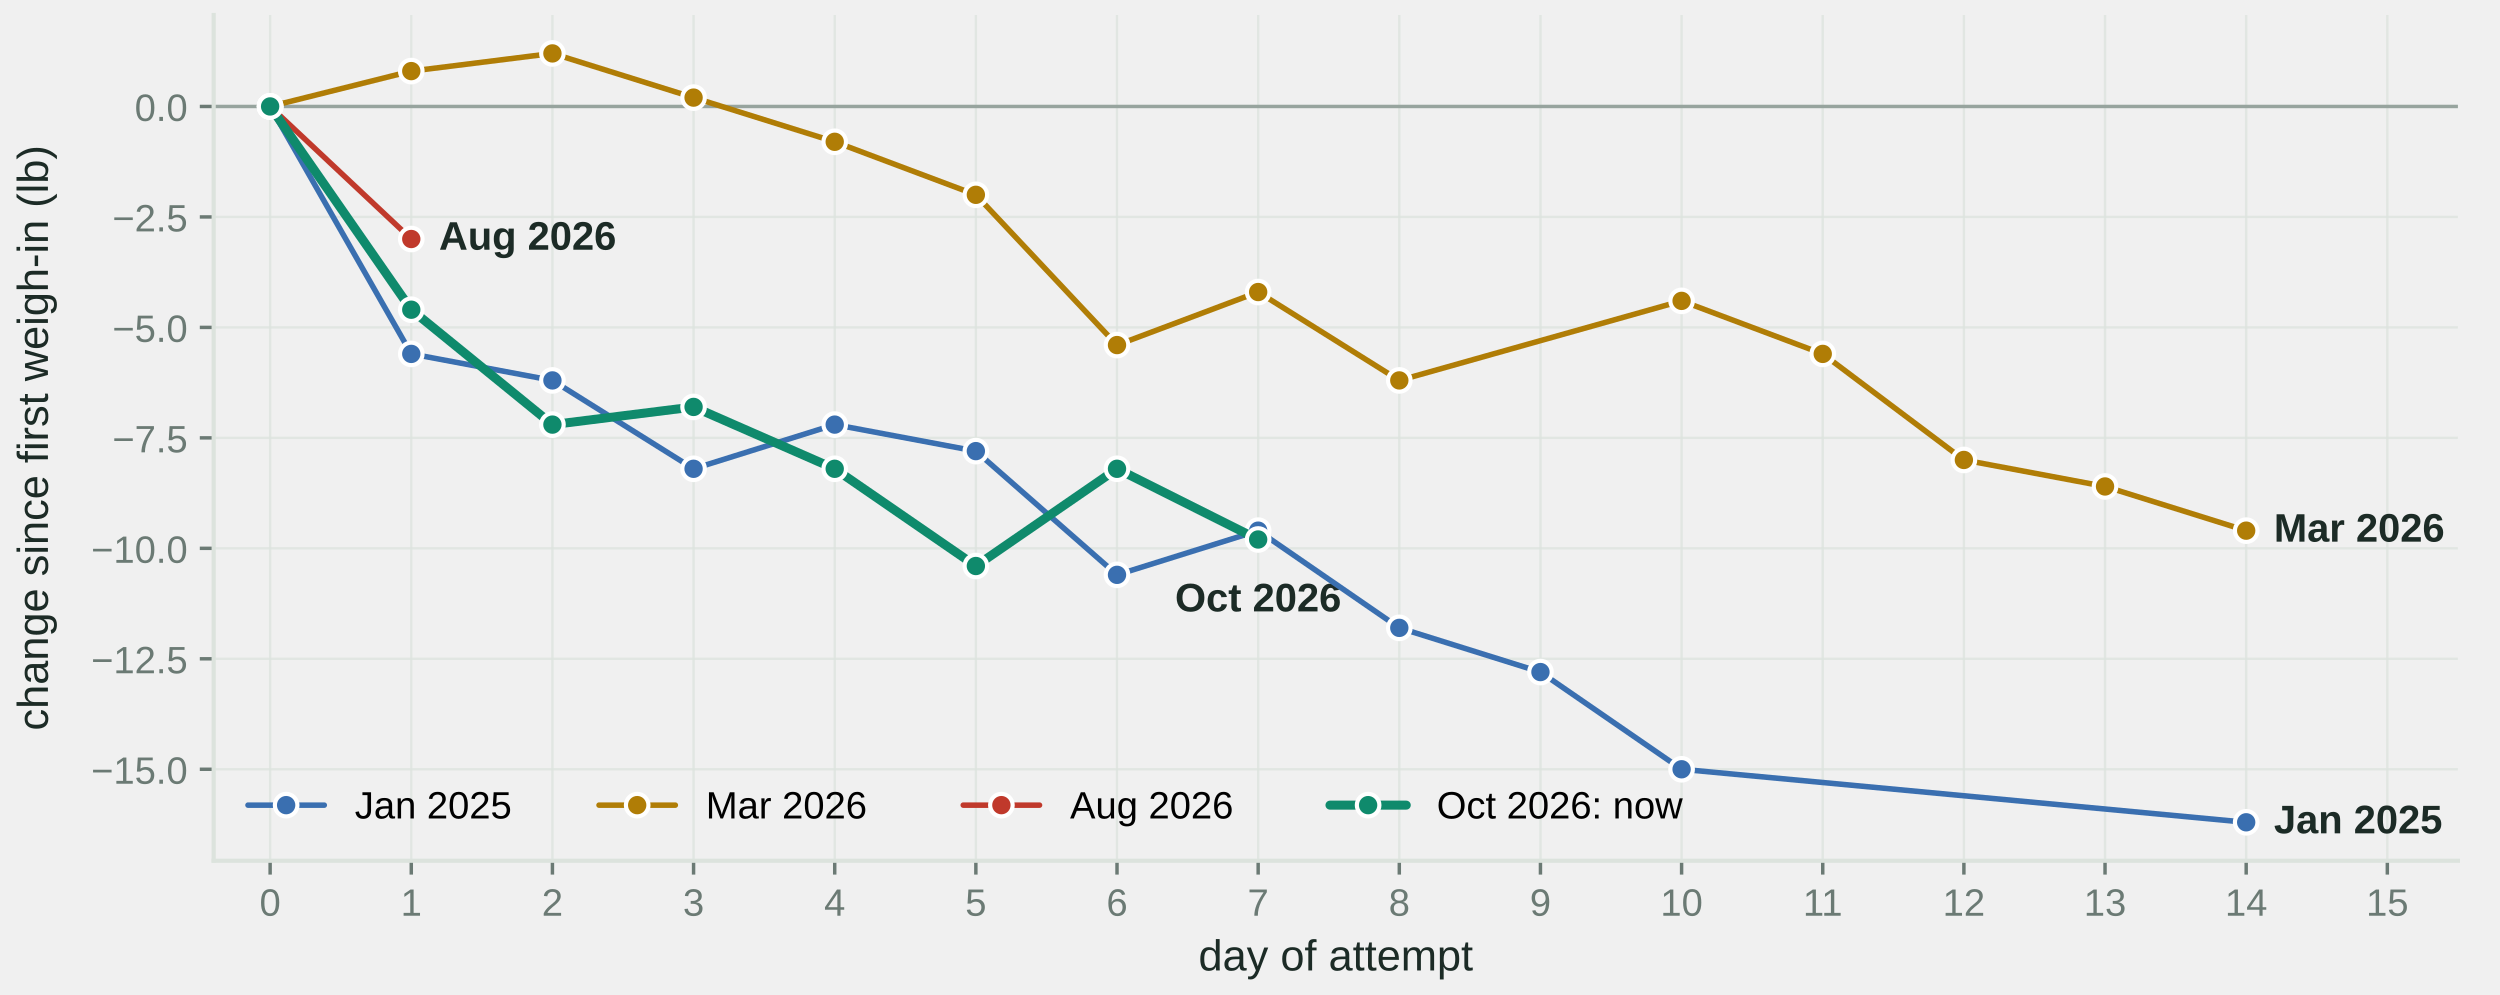
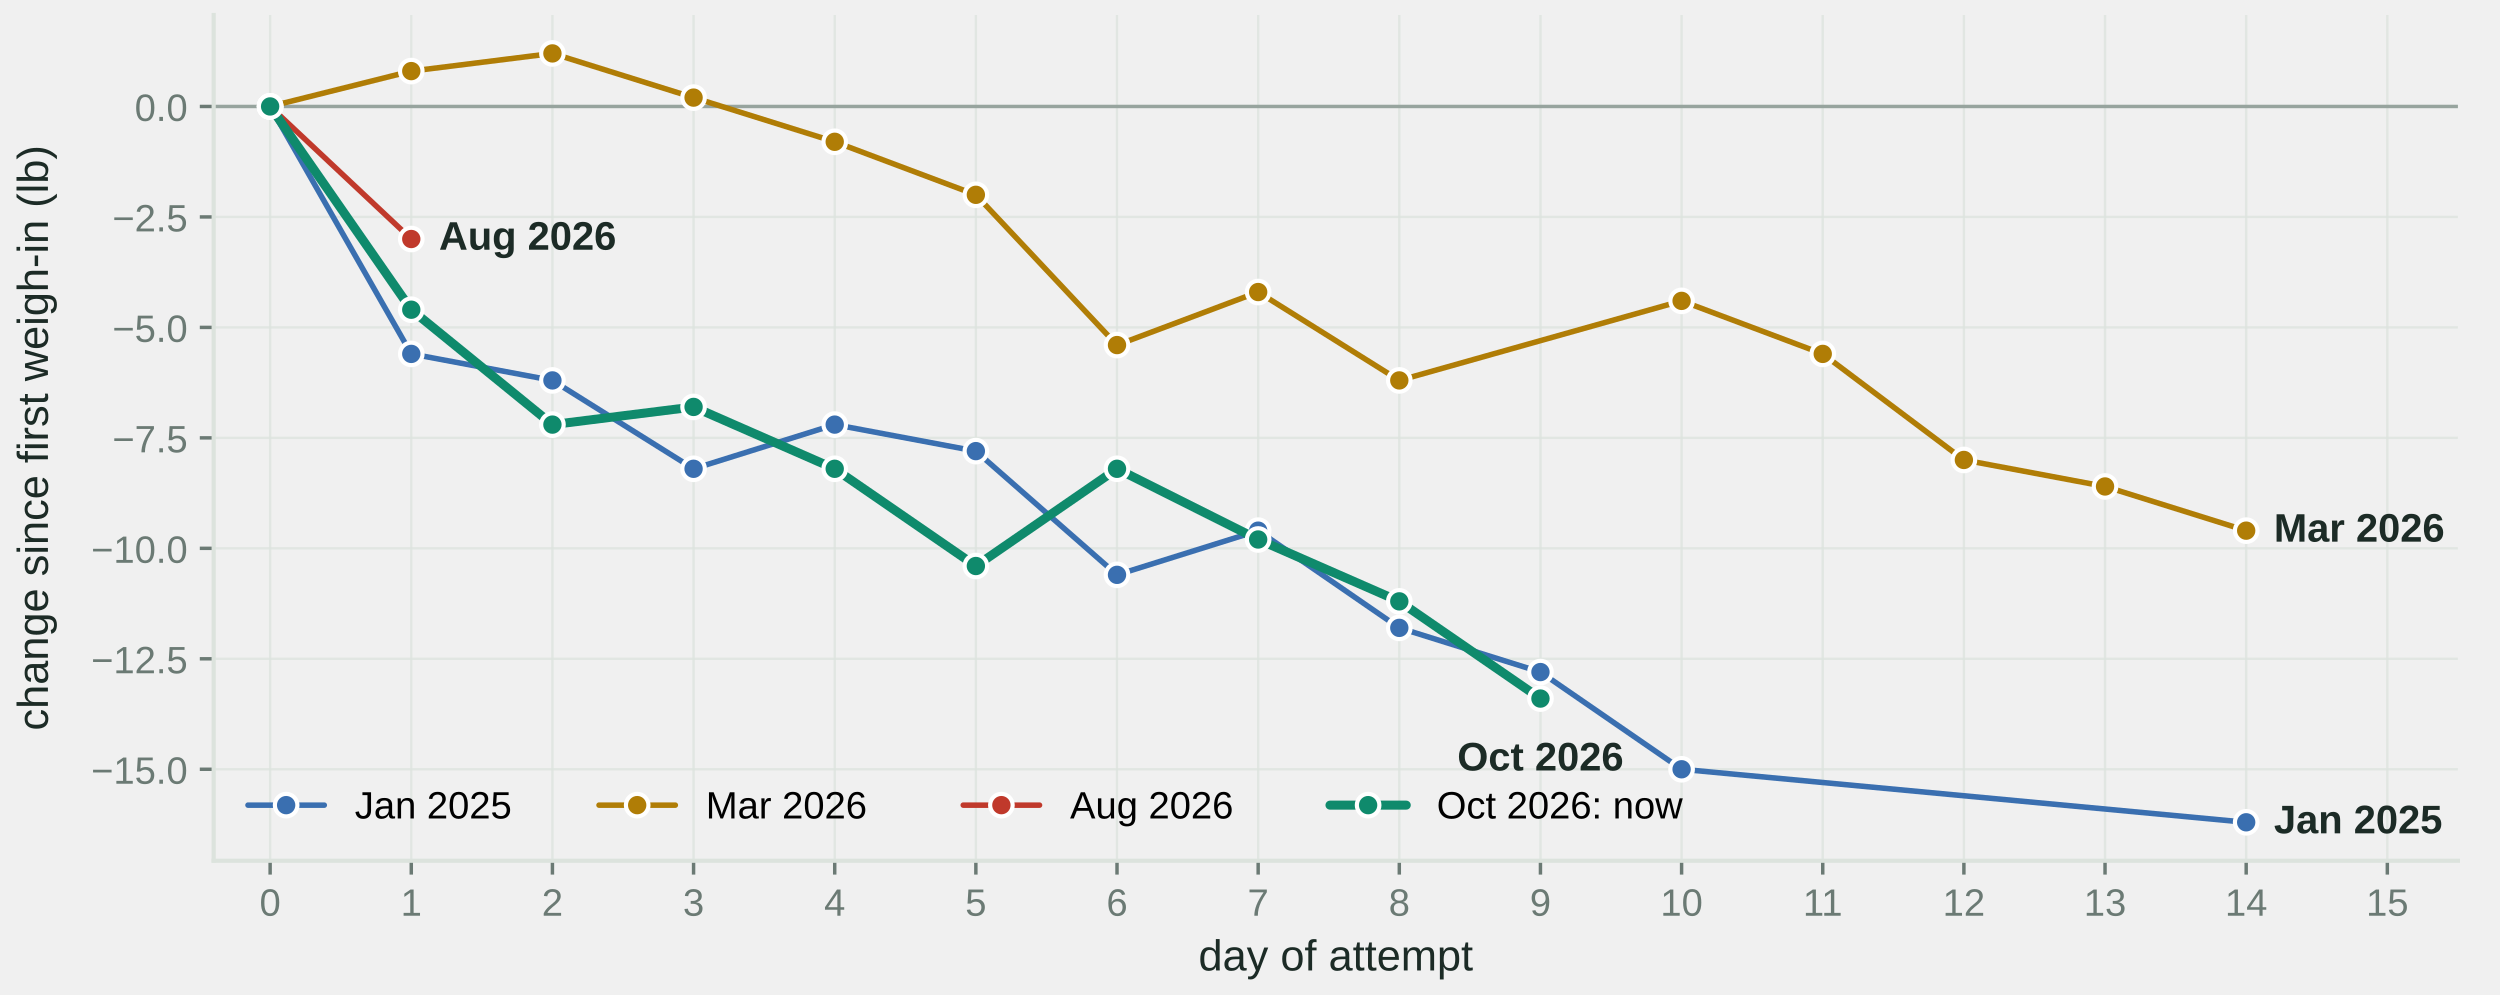
<svg xmlns="http://www.w3.org/2000/svg" xmlns:xlink="http://www.w3.org/1999/xlink" width="721.049pt" height="286.82pt" viewBox="0 0 721.049 286.82" version="1.1">
  <defs>
    <style type="text/css">*{stroke-linejoin: round; stroke-linecap: butt}</style>
  </defs>
  <g id="figure_1">
    <g id="patch_1">
      <path d="M 0 286.82  L 721.049 286.82  L 721.049 0  L 0 0  L 0 286.82  z " style="fill: none" />
    </g>
    <g id="axes_1">
      <g id="patch_2">
        <path d="M 61.627 248.256  L 708.908 248.256  L 708.908 4.32  L 61.627 4.32  L 61.627 248.256  z " style="fill: none" />
      </g>
      <g id="matplotlib.axis_1">
        <g id="xtick_1">
          <g id="line2d_1">
-             <path d="M 77.911 248.256  L 77.911 4.32  " clip-path="url(#p5ed51ed3ad)" style="fill: none; stroke: #dce3dd; stroke-opacity: 0.75; stroke-width: 0.7; stroke-linecap: round" />
+             <path d="M 77.911 248.256  L 77.911 4.32  " clip-path="url(#pe34546e828)" style="fill: none; stroke: #dce3dd; stroke-opacity: 0.75; stroke-width: 0.7; stroke-linecap: round" />
          </g>
          <g id="line2d_2">
            <defs>
-               <path id="m70a0b89e54" d="M 0 0  L 0 4  " style="stroke: #6b7a74" />
+               <path id="ma43abbd233" d="M 0 0  L 0 4  " style="stroke: #6b7a74" />
            </defs>
            <g>
-               <use xlink:href="#m70a0b89e54" x="77.911" y="248.256" style="fill: #6b7a74; stroke: #6b7a74" />
+               <use xlink:href="#ma43abbd233" x="77.911" y="248.256" style="fill: #6b7a74; stroke: #6b7a74" />
            </g>
          </g>
          <g id="text_1">
            <text style="font-size: 11px; font-family: 'Source Sans Pro', 'Source Sans 3', 'Helvetica Neue', 'Arial', 'DejaVu Sans', sans-serif; text-anchor: middle; fill: #6b7a74" x="77.911" y="264.114" transform="rotate(-0 77.91127 264.1143)">0</text>
          </g>
        </g>
        <g id="xtick_2">
          <g id="line2d_3">
-             <path d="M 118.621 248.256  L 118.621 4.32  " clip-path="url(#p5ed51ed3ad)" style="fill: none; stroke: #dce3dd; stroke-opacity: 0.75; stroke-width: 0.7; stroke-linecap: round" />
+             <path d="M 118.621 248.256  L 118.621 4.32  " clip-path="url(#pe34546e828)" style="fill: none; stroke: #dce3dd; stroke-opacity: 0.75; stroke-width: 0.7; stroke-linecap: round" />
          </g>
          <g id="line2d_4">
            <g>
-               <use xlink:href="#m70a0b89e54" x="118.621" y="248.256" style="fill: #6b7a74; stroke: #6b7a74" />
+               <use xlink:href="#ma43abbd233" x="118.621" y="248.256" style="fill: #6b7a74; stroke: #6b7a74" />
            </g>
          </g>
          <g id="text_2">
            <text style="font-size: 11px; font-family: 'Source Sans Pro', 'Source Sans 3', 'Helvetica Neue', 'Arial', 'DejaVu Sans', sans-serif; text-anchor: middle; fill: #6b7a74" x="118.621" y="264.114" transform="rotate(-0 118.6207 264.1143)">1</text>
          </g>
        </g>
        <g id="xtick_3">
          <g id="line2d_5">
-             <path d="M 159.33 248.256  L 159.33 4.32  " clip-path="url(#p5ed51ed3ad)" style="fill: none; stroke: #dce3dd; stroke-opacity: 0.75; stroke-width: 0.7; stroke-linecap: round" />
+             <path d="M 159.33 248.256  L 159.33 4.32  " clip-path="url(#pe34546e828)" style="fill: none; stroke: #dce3dd; stroke-opacity: 0.75; stroke-width: 0.7; stroke-linecap: round" />
          </g>
          <g id="line2d_6">
            <g>
-               <use xlink:href="#m70a0b89e54" x="159.33" y="248.256" style="fill: #6b7a74; stroke: #6b7a74" />
+               <use xlink:href="#ma43abbd233" x="159.33" y="248.256" style="fill: #6b7a74; stroke: #6b7a74" />
            </g>
          </g>
          <g id="text_3">
            <text style="font-size: 11px; font-family: 'Source Sans Pro', 'Source Sans 3', 'Helvetica Neue', 'Arial', 'DejaVu Sans', sans-serif; text-anchor: middle; fill: #6b7a74" x="159.33" y="264.114" transform="rotate(-0 159.3301 264.1143)">2</text>
          </g>
        </g>
        <g id="xtick_4">
          <g id="line2d_7">
-             <path d="M 200.04 248.256  L 200.04 4.32  " clip-path="url(#p5ed51ed3ad)" style="fill: none; stroke: #dce3dd; stroke-opacity: 0.75; stroke-width: 0.7; stroke-linecap: round" />
+             <path d="M 200.04 248.256  L 200.04 4.32  " clip-path="url(#pe34546e828)" style="fill: none; stroke: #dce3dd; stroke-opacity: 0.75; stroke-width: 0.7; stroke-linecap: round" />
          </g>
          <g id="line2d_8">
            <g>
-               <use xlink:href="#m70a0b89e54" x="200.04" y="248.256" style="fill: #6b7a74; stroke: #6b7a74" />
+               <use xlink:href="#ma43abbd233" x="200.04" y="248.256" style="fill: #6b7a74; stroke: #6b7a74" />
            </g>
          </g>
          <g id="text_4">
            <text style="font-size: 11px; font-family: 'Source Sans Pro', 'Source Sans 3', 'Helvetica Neue', 'Arial', 'DejaVu Sans', sans-serif; text-anchor: middle; fill: #6b7a74" x="200.04" y="264.114" transform="rotate(-0 200.0396 264.1143)">3</text>
          </g>
        </g>
        <g id="xtick_5">
          <g id="line2d_9">
-             <path d="M 240.749 248.256  L 240.749 4.32  " clip-path="url(#p5ed51ed3ad)" style="fill: none; stroke: #dce3dd; stroke-opacity: 0.75; stroke-width: 0.7; stroke-linecap: round" />
+             <path d="M 240.749 248.256  L 240.749 4.32  " clip-path="url(#pe34546e828)" style="fill: none; stroke: #dce3dd; stroke-opacity: 0.75; stroke-width: 0.7; stroke-linecap: round" />
          </g>
          <g id="line2d_10">
            <g>
-               <use xlink:href="#m70a0b89e54" x="240.749" y="248.256" style="fill: #6b7a74; stroke: #6b7a74" />
+               <use xlink:href="#ma43abbd233" x="240.749" y="248.256" style="fill: #6b7a74; stroke: #6b7a74" />
            </g>
          </g>
          <g id="text_5">
            <text style="font-size: 11px; font-family: 'Source Sans Pro', 'Source Sans 3', 'Helvetica Neue', 'Arial', 'DejaVu Sans', sans-serif; text-anchor: middle; fill: #6b7a74" x="240.749" y="264.114" transform="rotate(-0 240.749 264.1143)">4</text>
          </g>
        </g>
        <g id="xtick_6">
          <g id="line2d_11">
-             <path d="M 281.458 248.256  L 281.458 4.32  " clip-path="url(#p5ed51ed3ad)" style="fill: none; stroke: #dce3dd; stroke-opacity: 0.75; stroke-width: 0.7; stroke-linecap: round" />
+             <path d="M 281.458 248.256  L 281.458 4.32  " clip-path="url(#pe34546e828)" style="fill: none; stroke: #dce3dd; stroke-opacity: 0.75; stroke-width: 0.7; stroke-linecap: round" />
          </g>
          <g id="line2d_12">
            <g>
-               <use xlink:href="#m70a0b89e54" x="281.458" y="248.256" style="fill: #6b7a74; stroke: #6b7a74" />
+               <use xlink:href="#ma43abbd233" x="281.458" y="248.256" style="fill: #6b7a74; stroke: #6b7a74" />
            </g>
          </g>
          <g id="text_6">
            <text style="font-size: 11px; font-family: 'Source Sans Pro', 'Source Sans 3', 'Helvetica Neue', 'Arial', 'DejaVu Sans', sans-serif; text-anchor: middle; fill: #6b7a74" x="281.458" y="264.114" transform="rotate(-0 281.4584 264.1143)">5</text>
          </g>
        </g>
        <g id="xtick_7">
          <g id="line2d_13">
-             <path d="M 322.168 248.256  L 322.168 4.32  " clip-path="url(#p5ed51ed3ad)" style="fill: none; stroke: #dce3dd; stroke-opacity: 0.75; stroke-width: 0.7; stroke-linecap: round" />
+             <path d="M 322.168 248.256  L 322.168 4.32  " clip-path="url(#pe34546e828)" style="fill: none; stroke: #dce3dd; stroke-opacity: 0.75; stroke-width: 0.7; stroke-linecap: round" />
          </g>
          <g id="line2d_14">
            <g>
-               <use xlink:href="#m70a0b89e54" x="322.168" y="248.256" style="fill: #6b7a74; stroke: #6b7a74" />
+               <use xlink:href="#ma43abbd233" x="322.168" y="248.256" style="fill: #6b7a74; stroke: #6b7a74" />
            </g>
          </g>
          <g id="text_7">
            <text style="font-size: 11px; font-family: 'Source Sans Pro', 'Source Sans 3', 'Helvetica Neue', 'Arial', 'DejaVu Sans', sans-serif; text-anchor: middle; fill: #6b7a74" x="322.168" y="264.114" transform="rotate(-0 322.1679 264.1143)">6</text>
          </g>
        </g>
        <g id="xtick_8">
          <g id="line2d_15">
-             <path d="M 362.877 248.256  L 362.877 4.32  " clip-path="url(#p5ed51ed3ad)" style="fill: none; stroke: #dce3dd; stroke-opacity: 0.75; stroke-width: 0.7; stroke-linecap: round" />
+             <path d="M 362.877 248.256  L 362.877 4.32  " clip-path="url(#pe34546e828)" style="fill: none; stroke: #dce3dd; stroke-opacity: 0.75; stroke-width: 0.7; stroke-linecap: round" />
          </g>
          <g id="line2d_16">
            <g>
-               <use xlink:href="#m70a0b89e54" x="362.877" y="248.256" style="fill: #6b7a74; stroke: #6b7a74" />
+               <use xlink:href="#ma43abbd233" x="362.877" y="248.256" style="fill: #6b7a74; stroke: #6b7a74" />
            </g>
          </g>
          <g id="text_8">
            <text style="font-size: 11px; font-family: 'Source Sans Pro', 'Source Sans 3', 'Helvetica Neue', 'Arial', 'DejaVu Sans', sans-serif; text-anchor: middle; fill: #6b7a74" x="362.877" y="264.114" transform="rotate(-0 362.8773 264.1143)">7</text>
          </g>
        </g>
        <g id="xtick_9">
          <g id="line2d_17">
-             <path d="M 403.587 248.256  L 403.587 4.32  " clip-path="url(#p5ed51ed3ad)" style="fill: none; stroke: #dce3dd; stroke-opacity: 0.75; stroke-width: 0.7; stroke-linecap: round" />
+             <path d="M 403.587 248.256  L 403.587 4.32  " clip-path="url(#pe34546e828)" style="fill: none; stroke: #dce3dd; stroke-opacity: 0.75; stroke-width: 0.7; stroke-linecap: round" />
          </g>
          <g id="line2d_18">
            <g>
-               <use xlink:href="#m70a0b89e54" x="403.587" y="248.256" style="fill: #6b7a74; stroke: #6b7a74" />
+               <use xlink:href="#ma43abbd233" x="403.587" y="248.256" style="fill: #6b7a74; stroke: #6b7a74" />
            </g>
          </g>
          <g id="text_9">
            <text style="font-size: 11px; font-family: 'Source Sans Pro', 'Source Sans 3', 'Helvetica Neue', 'Arial', 'DejaVu Sans', sans-serif; text-anchor: middle; fill: #6b7a74" x="403.587" y="264.114" transform="rotate(-0 403.5867 264.1143)">8</text>
          </g>
        </g>
        <g id="xtick_10">
          <g id="line2d_19">
-             <path d="M 444.296 248.256  L 444.296 4.32  " clip-path="url(#p5ed51ed3ad)" style="fill: none; stroke: #dce3dd; stroke-opacity: 0.75; stroke-width: 0.7; stroke-linecap: round" />
+             <path d="M 444.296 248.256  L 444.296 4.32  " clip-path="url(#pe34546e828)" style="fill: none; stroke: #dce3dd; stroke-opacity: 0.75; stroke-width: 0.7; stroke-linecap: round" />
          </g>
          <g id="line2d_20">
            <g>
-               <use xlink:href="#m70a0b89e54" x="444.296" y="248.256" style="fill: #6b7a74; stroke: #6b7a74" />
+               <use xlink:href="#ma43abbd233" x="444.296" y="248.256" style="fill: #6b7a74; stroke: #6b7a74" />
            </g>
          </g>
          <g id="text_10">
            <text style="font-size: 11px; font-family: 'Source Sans Pro', 'Source Sans 3', 'Helvetica Neue', 'Arial', 'DejaVu Sans', sans-serif; text-anchor: middle; fill: #6b7a74" x="444.296" y="264.114" transform="rotate(-0 444.2962 264.1143)">9</text>
          </g>
        </g>
        <g id="xtick_11">
          <g id="line2d_21">
-             <path d="M 485.006 248.256  L 485.006 4.32  " clip-path="url(#p5ed51ed3ad)" style="fill: none; stroke: #dce3dd; stroke-opacity: 0.75; stroke-width: 0.7; stroke-linecap: round" />
+             <path d="M 485.006 248.256  L 485.006 4.32  " clip-path="url(#pe34546e828)" style="fill: none; stroke: #dce3dd; stroke-opacity: 0.75; stroke-width: 0.7; stroke-linecap: round" />
          </g>
          <g id="line2d_22">
            <g>
-               <use xlink:href="#m70a0b89e54" x="485.006" y="248.256" style="fill: #6b7a74; stroke: #6b7a74" />
+               <use xlink:href="#ma43abbd233" x="485.006" y="248.256" style="fill: #6b7a74; stroke: #6b7a74" />
            </g>
          </g>
          <g id="text_11">
            <text style="font-size: 11px; font-family: 'Source Sans Pro', 'Source Sans 3', 'Helvetica Neue', 'Arial', 'DejaVu Sans', sans-serif; text-anchor: middle; fill: #6b7a74" x="485.006" y="264.114" transform="rotate(-0 485.0056 264.1143)">10</text>
          </g>
        </g>
        <g id="xtick_12">
          <g id="line2d_23">
-             <path d="M 525.715 248.256  L 525.715 4.32  " clip-path="url(#p5ed51ed3ad)" style="fill: none; stroke: #dce3dd; stroke-opacity: 0.75; stroke-width: 0.7; stroke-linecap: round" />
+             <path d="M 525.715 248.256  L 525.715 4.32  " clip-path="url(#pe34546e828)" style="fill: none; stroke: #dce3dd; stroke-opacity: 0.75; stroke-width: 0.7; stroke-linecap: round" />
          </g>
          <g id="line2d_24">
            <g>
-               <use xlink:href="#m70a0b89e54" x="525.715" y="248.256" style="fill: #6b7a74; stroke: #6b7a74" />
+               <use xlink:href="#ma43abbd233" x="525.715" y="248.256" style="fill: #6b7a74; stroke: #6b7a74" />
            </g>
          </g>
          <g id="text_12">
            <text style="font-size: 11px; font-family: 'Source Sans Pro', 'Source Sans 3', 'Helvetica Neue', 'Arial', 'DejaVu Sans', sans-serif; text-anchor: middle; fill: #6b7a74" x="525.715" y="264.114" transform="rotate(-0 525.715 264.1143)">11</text>
          </g>
        </g>
        <g id="xtick_13">
          <g id="line2d_25">
-             <path d="M 566.424 248.256  L 566.424 4.32  " clip-path="url(#p5ed51ed3ad)" style="fill: none; stroke: #dce3dd; stroke-opacity: 0.75; stroke-width: 0.7; stroke-linecap: round" />
+             <path d="M 566.424 248.256  L 566.424 4.32  " clip-path="url(#pe34546e828)" style="fill: none; stroke: #dce3dd; stroke-opacity: 0.75; stroke-width: 0.7; stroke-linecap: round" />
          </g>
          <g id="line2d_26">
            <g>
-               <use xlink:href="#m70a0b89e54" x="566.424" y="248.256" style="fill: #6b7a74; stroke: #6b7a74" />
+               <use xlink:href="#ma43abbd233" x="566.424" y="248.256" style="fill: #6b7a74; stroke: #6b7a74" />
            </g>
          </g>
          <g id="text_13">
            <text style="font-size: 11px; font-family: 'Source Sans Pro', 'Source Sans 3', 'Helvetica Neue', 'Arial', 'DejaVu Sans', sans-serif; text-anchor: middle; fill: #6b7a74" x="566.424" y="264.114" transform="rotate(-0 566.4245 264.1143)">12</text>
          </g>
        </g>
        <g id="xtick_14">
          <g id="line2d_27">
-             <path d="M 607.134 248.256  L 607.134 4.32  " clip-path="url(#p5ed51ed3ad)" style="fill: none; stroke: #dce3dd; stroke-opacity: 0.75; stroke-width: 0.7; stroke-linecap: round" />
+             <path d="M 607.134 248.256  L 607.134 4.32  " clip-path="url(#pe34546e828)" style="fill: none; stroke: #dce3dd; stroke-opacity: 0.75; stroke-width: 0.7; stroke-linecap: round" />
          </g>
          <g id="line2d_28">
            <g>
-               <use xlink:href="#m70a0b89e54" x="607.134" y="248.256" style="fill: #6b7a74; stroke: #6b7a74" />
+               <use xlink:href="#ma43abbd233" x="607.134" y="248.256" style="fill: #6b7a74; stroke: #6b7a74" />
            </g>
          </g>
          <g id="text_14">
            <text style="font-size: 11px; font-family: 'Source Sans Pro', 'Source Sans 3', 'Helvetica Neue', 'Arial', 'DejaVu Sans', sans-serif; text-anchor: middle; fill: #6b7a74" x="607.134" y="264.114" transform="rotate(-0 607.1339 264.1143)">13</text>
          </g>
        </g>
        <g id="xtick_15">
          <g id="line2d_29">
-             <path d="M 647.843 248.256  L 647.843 4.32  " clip-path="url(#p5ed51ed3ad)" style="fill: none; stroke: #dce3dd; stroke-opacity: 0.75; stroke-width: 0.7; stroke-linecap: round" />
+             <path d="M 647.843 248.256  L 647.843 4.32  " clip-path="url(#pe34546e828)" style="fill: none; stroke: #dce3dd; stroke-opacity: 0.75; stroke-width: 0.7; stroke-linecap: round" />
          </g>
          <g id="line2d_30">
            <g>
-               <use xlink:href="#m70a0b89e54" x="647.843" y="248.256" style="fill: #6b7a74; stroke: #6b7a74" />
+               <use xlink:href="#ma43abbd233" x="647.843" y="248.256" style="fill: #6b7a74; stroke: #6b7a74" />
            </g>
          </g>
          <g id="text_15">
            <text style="font-size: 11px; font-family: 'Source Sans Pro', 'Source Sans 3', 'Helvetica Neue', 'Arial', 'DejaVu Sans', sans-serif; text-anchor: middle; fill: #6b7a74" x="647.843" y="264.114" transform="rotate(-0 647.8433 264.1143)">14</text>
          </g>
        </g>
        <g id="xtick_16">
          <g id="line2d_31">
-             <path d="M 688.553 248.256  L 688.553 4.32  " clip-path="url(#p5ed51ed3ad)" style="fill: none; stroke: #dce3dd; stroke-opacity: 0.75; stroke-width: 0.7; stroke-linecap: round" />
+             <path d="M 688.553 248.256  L 688.553 4.32  " clip-path="url(#pe34546e828)" style="fill: none; stroke: #dce3dd; stroke-opacity: 0.75; stroke-width: 0.7; stroke-linecap: round" />
          </g>
          <g id="line2d_32">
            <g>
-               <use xlink:href="#m70a0b89e54" x="688.553" y="248.256" style="fill: #6b7a74; stroke: #6b7a74" />
+               <use xlink:href="#ma43abbd233" x="688.553" y="248.256" style="fill: #6b7a74; stroke: #6b7a74" />
            </g>
          </g>
          <g id="text_16">
            <text style="font-size: 11px; font-family: 'Source Sans Pro', 'Source Sans 3', 'Helvetica Neue', 'Arial', 'DejaVu Sans', sans-serif; text-anchor: middle; fill: #6b7a74" x="688.553" y="264.114" transform="rotate(-0 688.5528 264.1143)">15</text>
          </g>
        </g>
        <g id="text_17">
          <text style="font-size: 12.5px; font-family: 'Source Sans Pro', 'Source Sans 3', 'Helvetica Neue', 'Arial', 'DejaVu Sans', sans-serif; text-anchor: middle; fill: #1c2b26" x="385.267" y="279.9" transform="rotate(-0 385.2675 279.9)">day of attempt</text>
        </g>
      </g>
      <g id="matplotlib.axis_2">
        <g id="ytick_1">
          <g id="line2d_33">
-             <path d="M 61.627 221.874  L 708.908 221.874  " clip-path="url(#p5ed51ed3ad)" style="fill: none; stroke: #dce3dd; stroke-opacity: 0.75; stroke-width: 0.7; stroke-linecap: round" />
+             <path d="M 61.627 221.874  L 708.908 221.874  " clip-path="url(#pe34546e828)" style="fill: none; stroke: #dce3dd; stroke-opacity: 0.75; stroke-width: 0.7; stroke-linecap: round" />
          </g>
          <g id="line2d_34">
            <defs>
-               <path id="md0438efdf2" d="M 0 0  L -4 0  " style="stroke: #6b7a74" />
+               <path id="m969784e3e2" d="M 0 0  L -4 0  " style="stroke: #6b7a74" />
            </defs>
            <g>
-               <use xlink:href="#md0438efdf2" x="61.627" y="221.874" style="fill: #6b7a74; stroke: #6b7a74" />
+               <use xlink:href="#m969784e3e2" x="61.627" y="221.874" style="fill: #6b7a74; stroke: #6b7a74" />
            </g>
          </g>
          <g id="text_18">
            <text style="font-size: 11px; font-family: 'Source Sans Pro', 'Source Sans 3', 'Helvetica Neue', 'Arial', 'DejaVu Sans', sans-serif; text-anchor: end; fill: #6b7a74" x="54.127" y="226.053" transform="rotate(-0 54.1275 226.0533)">−15.0</text>
          </g>
        </g>
        <g id="ytick_2">
          <g id="line2d_35">
-             <path d="M 61.627 190.012  L 708.908 190.012  " clip-path="url(#p5ed51ed3ad)" style="fill: none; stroke: #dce3dd; stroke-opacity: 0.75; stroke-width: 0.7; stroke-linecap: round" />
+             <path d="M 61.627 190.012  L 708.908 190.012  " clip-path="url(#pe34546e828)" style="fill: none; stroke: #dce3dd; stroke-opacity: 0.75; stroke-width: 0.7; stroke-linecap: round" />
          </g>
          <g id="line2d_36">
            <g>
-               <use xlink:href="#md0438efdf2" x="61.627" y="190.012" style="fill: #6b7a74; stroke: #6b7a74" />
+               <use xlink:href="#m969784e3e2" x="61.627" y="190.012" style="fill: #6b7a74; stroke: #6b7a74" />
            </g>
          </g>
          <g id="text_19">
            <text style="font-size: 11px; font-family: 'Source Sans Pro', 'Source Sans 3', 'Helvetica Neue', 'Arial', 'DejaVu Sans', sans-serif; text-anchor: end; fill: #6b7a74" x="54.127" y="194.191" transform="rotate(-0 54.1275 194.1913)">−12.5</text>
          </g>
        </g>
        <g id="ytick_3">
          <g id="line2d_37">
-             <path d="M 61.627 158.15  L 708.908 158.15  " clip-path="url(#p5ed51ed3ad)" style="fill: none; stroke: #dce3dd; stroke-opacity: 0.75; stroke-width: 0.7; stroke-linecap: round" />
+             <path d="M 61.627 158.15  L 708.908 158.15  " clip-path="url(#pe34546e828)" style="fill: none; stroke: #dce3dd; stroke-opacity: 0.75; stroke-width: 0.7; stroke-linecap: round" />
          </g>
          <g id="line2d_38">
            <g>
-               <use xlink:href="#md0438efdf2" x="61.627" y="158.15" style="fill: #6b7a74; stroke: #6b7a74" />
+               <use xlink:href="#m969784e3e2" x="61.627" y="158.15" style="fill: #6b7a74; stroke: #6b7a74" />
            </g>
          </g>
          <g id="text_20">
            <text style="font-size: 11px; font-family: 'Source Sans Pro', 'Source Sans 3', 'Helvetica Neue', 'Arial', 'DejaVu Sans', sans-serif; text-anchor: end; fill: #6b7a74" x="54.127" y="162.329" transform="rotate(-0 54.1275 162.3292)">−10.0</text>
          </g>
        </g>
        <g id="ytick_4">
          <g id="line2d_39">
-             <path d="M 61.627 126.288  L 708.908 126.288  " clip-path="url(#p5ed51ed3ad)" style="fill: none; stroke: #dce3dd; stroke-opacity: 0.75; stroke-width: 0.7; stroke-linecap: round" />
+             <path d="M 61.627 126.288  L 708.908 126.288  " clip-path="url(#pe34546e828)" style="fill: none; stroke: #dce3dd; stroke-opacity: 0.75; stroke-width: 0.7; stroke-linecap: round" />
          </g>
          <g id="line2d_40">
            <g>
-               <use xlink:href="#md0438efdf2" x="61.627" y="126.288" style="fill: #6b7a74; stroke: #6b7a74" />
+               <use xlink:href="#m969784e3e2" x="61.627" y="126.288" style="fill: #6b7a74; stroke: #6b7a74" />
            </g>
          </g>
          <g id="text_21">
            <text style="font-size: 11px; font-family: 'Source Sans Pro', 'Source Sans 3', 'Helvetica Neue', 'Arial', 'DejaVu Sans', sans-serif; text-anchor: end; fill: #6b7a74" x="54.127" y="130.467" transform="rotate(-0 54.1275 130.4671)">−7.5</text>
          </g>
        </g>
        <g id="ytick_5">
          <g id="line2d_41">
-             <path d="M 61.627 94.426  L 708.908 94.426  " clip-path="url(#p5ed51ed3ad)" style="fill: none; stroke: #dce3dd; stroke-opacity: 0.75; stroke-width: 0.7; stroke-linecap: round" />
+             <path d="M 61.627 94.426  L 708.908 94.426  " clip-path="url(#pe34546e828)" style="fill: none; stroke: #dce3dd; stroke-opacity: 0.75; stroke-width: 0.7; stroke-linecap: round" />
          </g>
          <g id="line2d_42">
            <g>
-               <use xlink:href="#md0438efdf2" x="61.627" y="94.426" style="fill: #6b7a74; stroke: #6b7a74" />
+               <use xlink:href="#m969784e3e2" x="61.627" y="94.426" style="fill: #6b7a74; stroke: #6b7a74" />
            </g>
          </g>
          <g id="text_22">
            <text style="font-size: 11px; font-family: 'Source Sans Pro', 'Source Sans 3', 'Helvetica Neue', 'Arial', 'DejaVu Sans', sans-serif; text-anchor: end; fill: #6b7a74" x="54.127" y="98.605" transform="rotate(-0 54.1275 98.60507)">−5.0</text>
          </g>
        </g>
        <g id="ytick_6">
          <g id="line2d_43">
-             <path d="M 61.627 62.564  L 708.908 62.564  " clip-path="url(#p5ed51ed3ad)" style="fill: none; stroke: #dce3dd; stroke-opacity: 0.75; stroke-width: 0.7; stroke-linecap: round" />
+             <path d="M 61.627 62.564  L 708.908 62.564  " clip-path="url(#pe34546e828)" style="fill: none; stroke: #dce3dd; stroke-opacity: 0.75; stroke-width: 0.7; stroke-linecap: round" />
          </g>
          <g id="line2d_44">
            <g>
-               <use xlink:href="#md0438efdf2" x="61.627" y="62.564" style="fill: #6b7a74; stroke: #6b7a74" />
+               <use xlink:href="#m969784e3e2" x="61.627" y="62.564" style="fill: #6b7a74; stroke: #6b7a74" />
            </g>
          </g>
          <g id="text_23">
            <text style="font-size: 11px; font-family: 'Source Sans Pro', 'Source Sans 3', 'Helvetica Neue', 'Arial', 'DejaVu Sans', sans-serif; text-anchor: end; fill: #6b7a74" x="54.127" y="66.743" transform="rotate(-0 54.1275 66.743)">−2.5</text>
          </g>
        </g>
        <g id="ytick_7">
          <g id="line2d_45">
-             <path d="M 61.627 30.702  L 708.908 30.702  " clip-path="url(#p5ed51ed3ad)" style="fill: none; stroke: #dce3dd; stroke-opacity: 0.75; stroke-width: 0.7; stroke-linecap: round" />
+             <path d="M 61.627 30.702  L 708.908 30.702  " clip-path="url(#pe34546e828)" style="fill: none; stroke: #dce3dd; stroke-opacity: 0.75; stroke-width: 0.7; stroke-linecap: round" />
          </g>
          <g id="line2d_46">
            <g>
-               <use xlink:href="#md0438efdf2" x="61.627" y="30.702" style="fill: #6b7a74; stroke: #6b7a74" />
+               <use xlink:href="#m969784e3e2" x="61.627" y="30.702" style="fill: #6b7a74; stroke: #6b7a74" />
            </g>
          </g>
          <g id="text_24">
            <text style="font-size: 11px; font-family: 'Source Sans Pro', 'Source Sans 3', 'Helvetica Neue', 'Arial', 'DejaVu Sans', sans-serif; text-anchor: end; fill: #6b7a74" x="54.127" y="34.881" transform="rotate(-0 54.1275 34.88093)">0.0</text>
          </g>
        </g>
        <g id="text_25">
          <text style="font-size: 12.5px; font-family: 'Source Sans Pro', 'Source Sans 3', 'Helvetica Neue', 'Arial', 'DejaVu Sans', sans-serif; text-anchor: middle; fill: #1c2b26" x="13.818" y="126.288" transform="rotate(-90 13.81805 126.288)">change since first weigh-in (lb)</text>
        </g>
      </g>
      <g id="line2d_47">
-         <path d="M 61.627 30.702  L 708.908 30.702  " clip-path="url(#p5ed51ed3ad)" style="fill: none; stroke: #97a49e; stroke-linecap: round" />
+         <path d="M 61.627 30.702  L 708.908 30.702  " clip-path="url(#pe34546e828)" style="fill: none; stroke: #97a49e; stroke-linecap: round" />
      </g>
      <g id="patch_3">
        <path d="M 61.627 248.256  L 61.627 4.32  " style="fill: none; stroke: #dce3dd; stroke-width: 1.2; stroke-linejoin: miter; stroke-linecap: square" />
      </g>
      <g id="patch_4">
        <path d="M 61.627 248.256  L 708.908 248.256  " style="fill: none; stroke: #dce3dd; stroke-width: 1.2; stroke-linejoin: miter; stroke-linecap: square" />
      </g>
      <g id="text_26">
        <text style="font-weight: 700; font-size: 11.5px; font-family: 'Source Sans Pro', 'Source Sans 3', 'Helvetica Neue', 'Arial', 'DejaVu Sans', sans-serif; text-anchor: start; fill: #1c2b26" x="655.843" y="240.341" transform="rotate(-0 655.8433 240.3413)">Jan 2025</text>
      </g>
      <g id="text_27">
        <text style="font-weight: 700; font-size: 11.5px; font-family: 'Source Sans Pro', 'Source Sans 3', 'Helvetica Neue', 'Arial', 'DejaVu Sans', sans-serif; text-anchor: start; fill: #1c2b26" x="655.843" y="156.225" transform="rotate(-0 655.8433 156.2254)">Mar 2026</text>
      </g>
      <g id="text_28">
        <text style="font-weight: 700; font-size: 11.5px; font-family: 'Source Sans Pro', 'Source Sans 3', 'Helvetica Neue', 'Arial', 'DejaVu Sans', sans-serif; text-anchor: start; fill: #1c2b26" x="126.621" y="72.02" transform="rotate(-0 126.6207 72.01971)">Aug 2026</text>
      </g>
      <g id="text_29">
-         <text style="font-weight: 700; font-size: 11.5px; font-family: 'Source Sans Pro', 'Source Sans 3', 'Helvetica Neue', 'Arial', 'DejaVu Sans', sans-serif; text-anchor: middle; fill: #1c2b26" x="362.877" y="176.339" transform="rotate(-0 362.8773 176.3393)">Oct 2026</text>
+         <text style="font-weight: 700; font-size: 11.5px; font-family: 'Source Sans Pro', 'Source Sans 3', 'Helvetica Neue', 'Arial', 'DejaVu Sans', sans-serif; text-anchor: middle; fill: #1c2b26" x="444.296" y="222.221" transform="rotate(-0 444.2962 222.2207)">Oct 2026</text>
      </g>
      <g id="line2d_48">
-         <path d="M 77.911 30.702  L 118.621 102.073  L 159.33 109.72  L 200.04 135.209  L 240.749 122.465  L 281.458 130.111  L 322.168 165.797  L 362.877 153.052  L 403.587 181.091  L 444.296 193.836  L 485.006 221.874  L 647.843 237.168  " clip-path="url(#p5ed51ed3ad)" style="fill: none; stroke: #3a6fb0; stroke-width: 1.6; stroke-linecap: round" />
+         <path d="M 77.911 30.702  L 118.621 102.073  L 159.33 109.72  L 200.04 135.209  L 240.749 122.465  L 281.458 130.111  L 322.168 165.797  L 362.877 153.052  L 403.587 181.091  L 444.296 193.836  L 485.006 221.874  L 647.843 237.168  " clip-path="url(#pe34546e828)" style="fill: none; stroke: #3a6fb0; stroke-width: 1.6; stroke-linecap: round" />
        <defs>
-           <path id="mfa53e33517" d="M 0 3.25  C 0.862 3.25 1.689 2.908 2.298 2.298  C 2.908 1.689 3.25 0.862 3.25 0  C 3.25 -0.862 2.908 -1.689 2.298 -2.298  C 1.689 -2.908 0.862 -3.25 0 -3.25  C -0.862 -3.25 -1.689 -2.908 -2.298 -2.298  C -2.908 -1.689 -3.25 -0.862 -3.25 0  C -3.25 0.862 -2.908 1.689 -2.298 2.298  C -1.689 2.908 -0.862 3.25 0 3.25  z " style="stroke: #ffffff; stroke-width: 1.2" />
+           <path id="mfbebad62aa" d="M 0 3.25  C 0.862 3.25 1.689 2.908 2.298 2.298  C 2.908 1.689 3.25 0.862 3.25 0  C 3.25 -0.862 2.908 -1.689 2.298 -2.298  C 1.689 -2.908 0.862 -3.25 0 -3.25  C -0.862 -3.25 -1.689 -2.908 -2.298 -2.298  C -2.908 -1.689 -3.25 -0.862 -3.25 0  C -3.25 0.862 -2.908 1.689 -2.298 2.298  C -1.689 2.908 -0.862 3.25 0 3.25  z " style="stroke: #ffffff; stroke-width: 1.2" />
        </defs>
-         <g clip-path="url(#p5ed51ed3ad)">
-           <use xlink:href="#mfa53e33517" x="77.911" y="30.702" style="fill: #3a6fb0; stroke: #ffffff; stroke-width: 1.2" />
-           <use xlink:href="#mfa53e33517" x="118.621" y="102.073" style="fill: #3a6fb0; stroke: #ffffff; stroke-width: 1.2" />
-           <use xlink:href="#mfa53e33517" x="159.33" y="109.72" style="fill: #3a6fb0; stroke: #ffffff; stroke-width: 1.2" />
-           <use xlink:href="#mfa53e33517" x="200.04" y="135.209" style="fill: #3a6fb0; stroke: #ffffff; stroke-width: 1.2" />
-           <use xlink:href="#mfa53e33517" x="240.749" y="122.465" style="fill: #3a6fb0; stroke: #ffffff; stroke-width: 1.2" />
-           <use xlink:href="#mfa53e33517" x="281.458" y="130.111" style="fill: #3a6fb0; stroke: #ffffff; stroke-width: 1.2" />
-           <use xlink:href="#mfa53e33517" x="322.168" y="165.797" style="fill: #3a6fb0; stroke: #ffffff; stroke-width: 1.2" />
-           <use xlink:href="#mfa53e33517" x="362.877" y="153.052" style="fill: #3a6fb0; stroke: #ffffff; stroke-width: 1.2" />
-           <use xlink:href="#mfa53e33517" x="403.587" y="181.091" style="fill: #3a6fb0; stroke: #ffffff; stroke-width: 1.2" />
-           <use xlink:href="#mfa53e33517" x="444.296" y="193.836" style="fill: #3a6fb0; stroke: #ffffff; stroke-width: 1.2" />
-           <use xlink:href="#mfa53e33517" x="485.006" y="221.874" style="fill: #3a6fb0; stroke: #ffffff; stroke-width: 1.2" />
-           <use xlink:href="#mfa53e33517" x="647.843" y="237.168" style="fill: #3a6fb0; stroke: #ffffff; stroke-width: 1.2" />
+         <g clip-path="url(#pe34546e828)">
+           <use xlink:href="#mfbebad62aa" x="77.911" y="30.702" style="fill: #3a6fb0; stroke: #ffffff; stroke-width: 1.2" />
+           <use xlink:href="#mfbebad62aa" x="118.621" y="102.073" style="fill: #3a6fb0; stroke: #ffffff; stroke-width: 1.2" />
+           <use xlink:href="#mfbebad62aa" x="159.33" y="109.72" style="fill: #3a6fb0; stroke: #ffffff; stroke-width: 1.2" />
+           <use xlink:href="#mfbebad62aa" x="200.04" y="135.209" style="fill: #3a6fb0; stroke: #ffffff; stroke-width: 1.2" />
+           <use xlink:href="#mfbebad62aa" x="240.749" y="122.465" style="fill: #3a6fb0; stroke: #ffffff; stroke-width: 1.2" />
+           <use xlink:href="#mfbebad62aa" x="281.458" y="130.111" style="fill: #3a6fb0; stroke: #ffffff; stroke-width: 1.2" />
+           <use xlink:href="#mfbebad62aa" x="322.168" y="165.797" style="fill: #3a6fb0; stroke: #ffffff; stroke-width: 1.2" />
+           <use xlink:href="#mfbebad62aa" x="362.877" y="153.052" style="fill: #3a6fb0; stroke: #ffffff; stroke-width: 1.2" />
+           <use xlink:href="#mfbebad62aa" x="403.587" y="181.091" style="fill: #3a6fb0; stroke: #ffffff; stroke-width: 1.2" />
+           <use xlink:href="#mfbebad62aa" x="444.296" y="193.836" style="fill: #3a6fb0; stroke: #ffffff; stroke-width: 1.2" />
+           <use xlink:href="#mfbebad62aa" x="485.006" y="221.874" style="fill: #3a6fb0; stroke: #ffffff; stroke-width: 1.2" />
+           <use xlink:href="#mfbebad62aa" x="647.843" y="237.168" style="fill: #3a6fb0; stroke: #ffffff; stroke-width: 1.2" />
        </g>
      </g>
      <g id="line2d_49">
-         <path d="M 77.911 30.702  L 118.621 20.506  L 159.33 15.408  L 200.04 28.153  L 240.749 40.898  L 281.458 56.191  L 322.168 99.524  L 362.877 84.23  L 403.587 109.72  L 485.006 86.779  L 525.715 102.073  L 566.424 132.66  L 607.134 140.307  L 647.843 153.052  " clip-path="url(#p5ed51ed3ad)" style="fill: none; stroke: #b07d06; stroke-width: 1.6; stroke-linecap: round" />
+         <path d="M 77.911 30.702  L 118.621 20.506  L 159.33 15.408  L 200.04 28.153  L 240.749 40.898  L 281.458 56.191  L 322.168 99.524  L 362.877 84.23  L 403.587 109.72  L 485.006 86.779  L 525.715 102.073  L 566.424 132.66  L 607.134 140.307  L 647.843 153.052  " clip-path="url(#pe34546e828)" style="fill: none; stroke: #b07d06; stroke-width: 1.6; stroke-linecap: round" />
        <defs>
-           <path id="mf7aeb727a1" d="M 0 3.25  C 0.862 3.25 1.689 2.908 2.298 2.298  C 2.908 1.689 3.25 0.862 3.25 0  C 3.25 -0.862 2.908 -1.689 2.298 -2.298  C 1.689 -2.908 0.862 -3.25 0 -3.25  C -0.862 -3.25 -1.689 -2.908 -2.298 -2.298  C -2.908 -1.689 -3.25 -0.862 -3.25 0  C -3.25 0.862 -2.908 1.689 -2.298 2.298  C -1.689 2.908 -0.862 3.25 0 3.25  z " style="stroke: #ffffff; stroke-width: 1.2" />
+           <path id="m2132187e9c" d="M 0 3.25  C 0.862 3.25 1.689 2.908 2.298 2.298  C 2.908 1.689 3.25 0.862 3.25 0  C 3.25 -0.862 2.908 -1.689 2.298 -2.298  C 1.689 -2.908 0.862 -3.25 0 -3.25  C -0.862 -3.25 -1.689 -2.908 -2.298 -2.298  C -2.908 -1.689 -3.25 -0.862 -3.25 0  C -3.25 0.862 -2.908 1.689 -2.298 2.298  C -1.689 2.908 -0.862 3.25 0 3.25  z " style="stroke: #ffffff; stroke-width: 1.2" />
        </defs>
-         <g clip-path="url(#p5ed51ed3ad)">
-           <use xlink:href="#mf7aeb727a1" x="77.911" y="30.702" style="fill: #b07d06; stroke: #ffffff; stroke-width: 1.2" />
-           <use xlink:href="#mf7aeb727a1" x="118.621" y="20.506" style="fill: #b07d06; stroke: #ffffff; stroke-width: 1.2" />
-           <use xlink:href="#mf7aeb727a1" x="159.33" y="15.408" style="fill: #b07d06; stroke: #ffffff; stroke-width: 1.2" />
-           <use xlink:href="#mf7aeb727a1" x="200.04" y="28.153" style="fill: #b07d06; stroke: #ffffff; stroke-width: 1.2" />
-           <use xlink:href="#mf7aeb727a1" x="240.749" y="40.898" style="fill: #b07d06; stroke: #ffffff; stroke-width: 1.2" />
-           <use xlink:href="#mf7aeb727a1" x="281.458" y="56.191" style="fill: #b07d06; stroke: #ffffff; stroke-width: 1.2" />
-           <use xlink:href="#mf7aeb727a1" x="322.168" y="99.524" style="fill: #b07d06; stroke: #ffffff; stroke-width: 1.2" />
-           <use xlink:href="#mf7aeb727a1" x="362.877" y="84.23" style="fill: #b07d06; stroke: #ffffff; stroke-width: 1.2" />
-           <use xlink:href="#mf7aeb727a1" x="403.587" y="109.72" style="fill: #b07d06; stroke: #ffffff; stroke-width: 1.2" />
-           <use xlink:href="#mf7aeb727a1" x="485.006" y="86.779" style="fill: #b07d06; stroke: #ffffff; stroke-width: 1.2" />
-           <use xlink:href="#mf7aeb727a1" x="525.715" y="102.073" style="fill: #b07d06; stroke: #ffffff; stroke-width: 1.2" />
-           <use xlink:href="#mf7aeb727a1" x="566.424" y="132.66" style="fill: #b07d06; stroke: #ffffff; stroke-width: 1.2" />
-           <use xlink:href="#mf7aeb727a1" x="607.134" y="140.307" style="fill: #b07d06; stroke: #ffffff; stroke-width: 1.2" />
-           <use xlink:href="#mf7aeb727a1" x="647.843" y="153.052" style="fill: #b07d06; stroke: #ffffff; stroke-width: 1.2" />
+         <g clip-path="url(#pe34546e828)">
+           <use xlink:href="#m2132187e9c" x="77.911" y="30.702" style="fill: #b07d06; stroke: #ffffff; stroke-width: 1.2" />
+           <use xlink:href="#m2132187e9c" x="118.621" y="20.506" style="fill: #b07d06; stroke: #ffffff; stroke-width: 1.2" />
+           <use xlink:href="#m2132187e9c" x="159.33" y="15.408" style="fill: #b07d06; stroke: #ffffff; stroke-width: 1.2" />
+           <use xlink:href="#m2132187e9c" x="200.04" y="28.153" style="fill: #b07d06; stroke: #ffffff; stroke-width: 1.2" />
+           <use xlink:href="#m2132187e9c" x="240.749" y="40.898" style="fill: #b07d06; stroke: #ffffff; stroke-width: 1.2" />
+           <use xlink:href="#m2132187e9c" x="281.458" y="56.191" style="fill: #b07d06; stroke: #ffffff; stroke-width: 1.2" />
+           <use xlink:href="#m2132187e9c" x="322.168" y="99.524" style="fill: #b07d06; stroke: #ffffff; stroke-width: 1.2" />
+           <use xlink:href="#m2132187e9c" x="362.877" y="84.23" style="fill: #b07d06; stroke: #ffffff; stroke-width: 1.2" />
+           <use xlink:href="#m2132187e9c" x="403.587" y="109.72" style="fill: #b07d06; stroke: #ffffff; stroke-width: 1.2" />
+           <use xlink:href="#m2132187e9c" x="485.006" y="86.779" style="fill: #b07d06; stroke: #ffffff; stroke-width: 1.2" />
+           <use xlink:href="#m2132187e9c" x="525.715" y="102.073" style="fill: #b07d06; stroke: #ffffff; stroke-width: 1.2" />
+           <use xlink:href="#m2132187e9c" x="566.424" y="132.66" style="fill: #b07d06; stroke: #ffffff; stroke-width: 1.2" />
+           <use xlink:href="#m2132187e9c" x="607.134" y="140.307" style="fill: #b07d06; stroke: #ffffff; stroke-width: 1.2" />
+           <use xlink:href="#m2132187e9c" x="647.843" y="153.052" style="fill: #b07d06; stroke: #ffffff; stroke-width: 1.2" />
        </g>
      </g>
      <g id="line2d_50">
-         <path d="M 77.911 30.702  L 118.621 68.936  " clip-path="url(#p5ed51ed3ad)" style="fill: none; stroke: #c0392b; stroke-width: 1.6; stroke-linecap: round" />
+         <path d="M 77.911 30.702  L 118.621 68.936  " clip-path="url(#pe34546e828)" style="fill: none; stroke: #c0392b; stroke-width: 1.6; stroke-linecap: round" />
        <defs>
-           <path id="mb7f6a235b7" d="M 0 3.25  C 0.862 3.25 1.689 2.908 2.298 2.298  C 2.908 1.689 3.25 0.862 3.25 0  C 3.25 -0.862 2.908 -1.689 2.298 -2.298  C 1.689 -2.908 0.862 -3.25 0 -3.25  C -0.862 -3.25 -1.689 -2.908 -2.298 -2.298  C -2.908 -1.689 -3.25 -0.862 -3.25 0  C -3.25 0.862 -2.908 1.689 -2.298 2.298  C -1.689 2.908 -0.862 3.25 0 3.25  z " style="stroke: #ffffff; stroke-width: 1.2" />
+           <path id="ma2702ea1fd" d="M 0 3.25  C 0.862 3.25 1.689 2.908 2.298 2.298  C 2.908 1.689 3.25 0.862 3.25 0  C 3.25 -0.862 2.908 -1.689 2.298 -2.298  C 1.689 -2.908 0.862 -3.25 0 -3.25  C -0.862 -3.25 -1.689 -2.908 -2.298 -2.298  C -2.908 -1.689 -3.25 -0.862 -3.25 0  C -3.25 0.862 -2.908 1.689 -2.298 2.298  C -1.689 2.908 -0.862 3.25 0 3.25  z " style="stroke: #ffffff; stroke-width: 1.2" />
        </defs>
-         <g clip-path="url(#p5ed51ed3ad)">
-           <use xlink:href="#mb7f6a235b7" x="77.911" y="30.702" style="fill: #c0392b; stroke: #ffffff; stroke-width: 1.2" />
-           <use xlink:href="#mb7f6a235b7" x="118.621" y="68.936" style="fill: #c0392b; stroke: #ffffff; stroke-width: 1.2" />
+         <g clip-path="url(#pe34546e828)">
+           <use xlink:href="#ma2702ea1fd" x="77.911" y="30.702" style="fill: #c0392b; stroke: #ffffff; stroke-width: 1.2" />
+           <use xlink:href="#ma2702ea1fd" x="118.621" y="68.936" style="fill: #c0392b; stroke: #ffffff; stroke-width: 1.2" />
        </g>
      </g>
      <g id="line2d_51">
-         <path d="M 77.911 30.702  L 118.621 89.328  L 159.33 122.465  L 200.04 117.367  L 240.749 135.209  L 281.458 163.248  L 322.168 135.209  L 362.877 155.601  " clip-path="url(#p5ed51ed3ad)" style="fill: none; stroke: #0f8a6c; stroke-width: 2.6; stroke-linecap: round" />
+         <path d="M 77.911 30.702  L 118.621 89.328  L 159.33 122.465  L 200.04 117.367  L 240.749 135.209  L 281.458 163.248  L 322.168 135.209  L 362.877 155.601  L 403.587 173.444  L 444.296 201.482  " clip-path="url(#pe34546e828)" style="fill: none; stroke: #0f8a6c; stroke-width: 2.6; stroke-linecap: round" />
        <defs>
-           <path id="mdc36ed93bc" d="M 0 3.25  C 0.862 3.25 1.689 2.908 2.298 2.298  C 2.908 1.689 3.25 0.862 3.25 0  C 3.25 -0.862 2.908 -1.689 2.298 -2.298  C 1.689 -2.908 0.862 -3.25 0 -3.25  C -0.862 -3.25 -1.689 -2.908 -2.298 -2.298  C -2.908 -1.689 -3.25 -0.862 -3.25 0  C -3.25 0.862 -2.908 1.689 -2.298 2.298  C -1.689 2.908 -0.862 3.25 0 3.25  z " style="stroke: #ffffff; stroke-width: 1.2" />
+           <path id="m809660ad6c" d="M 0 3.25  C 0.862 3.25 1.689 2.908 2.298 2.298  C 2.908 1.689 3.25 0.862 3.25 0  C 3.25 -0.862 2.908 -1.689 2.298 -2.298  C 1.689 -2.908 0.862 -3.25 0 -3.25  C -0.862 -3.25 -1.689 -2.908 -2.298 -2.298  C -2.908 -1.689 -3.25 -0.862 -3.25 0  C -3.25 0.862 -2.908 1.689 -2.298 2.298  C -1.689 2.908 -0.862 3.25 0 3.25  z " style="stroke: #ffffff; stroke-width: 1.2" />
        </defs>
-         <g clip-path="url(#p5ed51ed3ad)">
-           <use xlink:href="#mdc36ed93bc" x="77.911" y="30.702" style="fill: #0f8a6c; stroke: #ffffff; stroke-width: 1.2" />
-           <use xlink:href="#mdc36ed93bc" x="118.621" y="89.328" style="fill: #0f8a6c; stroke: #ffffff; stroke-width: 1.2" />
-           <use xlink:href="#mdc36ed93bc" x="159.33" y="122.465" style="fill: #0f8a6c; stroke: #ffffff; stroke-width: 1.2" />
-           <use xlink:href="#mdc36ed93bc" x="200.04" y="117.367" style="fill: #0f8a6c; stroke: #ffffff; stroke-width: 1.2" />
-           <use xlink:href="#mdc36ed93bc" x="240.749" y="135.209" style="fill: #0f8a6c; stroke: #ffffff; stroke-width: 1.2" />
-           <use xlink:href="#mdc36ed93bc" x="281.458" y="163.248" style="fill: #0f8a6c; stroke: #ffffff; stroke-width: 1.2" />
-           <use xlink:href="#mdc36ed93bc" x="322.168" y="135.209" style="fill: #0f8a6c; stroke: #ffffff; stroke-width: 1.2" />
-           <use xlink:href="#mdc36ed93bc" x="362.877" y="155.601" style="fill: #0f8a6c; stroke: #ffffff; stroke-width: 1.2" />
+         <g clip-path="url(#pe34546e828)">
+           <use xlink:href="#m809660ad6c" x="77.911" y="30.702" style="fill: #0f8a6c; stroke: #ffffff; stroke-width: 1.2" />
+           <use xlink:href="#m809660ad6c" x="118.621" y="89.328" style="fill: #0f8a6c; stroke: #ffffff; stroke-width: 1.2" />
+           <use xlink:href="#m809660ad6c" x="159.33" y="122.465" style="fill: #0f8a6c; stroke: #ffffff; stroke-width: 1.2" />
+           <use xlink:href="#m809660ad6c" x="200.04" y="117.367" style="fill: #0f8a6c; stroke: #ffffff; stroke-width: 1.2" />
+           <use xlink:href="#m809660ad6c" x="240.749" y="135.209" style="fill: #0f8a6c; stroke: #ffffff; stroke-width: 1.2" />
+           <use xlink:href="#m809660ad6c" x="281.458" y="163.248" style="fill: #0f8a6c; stroke: #ffffff; stroke-width: 1.2" />
+           <use xlink:href="#m809660ad6c" x="322.168" y="135.209" style="fill: #0f8a6c; stroke: #ffffff; stroke-width: 1.2" />
+           <use xlink:href="#m809660ad6c" x="362.877" y="155.601" style="fill: #0f8a6c; stroke: #ffffff; stroke-width: 1.2" />
+           <use xlink:href="#m809660ad6c" x="403.587" y="173.444" style="fill: #0f8a6c; stroke: #ffffff; stroke-width: 1.2" />
+           <use xlink:href="#m809660ad6c" x="444.296" y="201.482" style="fill: #0f8a6c; stroke: #ffffff; stroke-width: 1.2" />
        </g>
      </g>
      <g id="legend_1">
        <g id="line2d_52">
          <path d="M 71.528 232.218  L 82.528 232.218  L 93.528 232.218  " style="fill: none; stroke: #3a6fb0; stroke-width: 1.6; stroke-linecap: round" />
          <g>
-             <use xlink:href="#mfa53e33517" x="82.528" y="232.218" style="fill: #3a6fb0; stroke: #ffffff; stroke-width: 1.2" />
+             <use xlink:href="#mfbebad62aa" x="82.528" y="232.218" style="fill: #3a6fb0; stroke: #ffffff; stroke-width: 1.2" />
          </g>
        </g>
        <g id="text_30">
          <text style="font-size: 11px; font-family: 'Source Sans Pro', 'Source Sans 3', 'Helvetica Neue', 'Arial', 'DejaVu Sans', sans-serif; text-anchor: start" x="102.328" y="236.068" transform="rotate(-0 102.3275 236.0683)">Jan 2025</text>
        </g>
        <g id="line2d_53">
          <path d="M 172.776 232.218  L 183.776 232.218  L 194.776 232.218  " style="fill: none; stroke: #b07d06; stroke-width: 1.6; stroke-linecap: round" />
          <g>
-             <use xlink:href="#mf7aeb727a1" x="183.776" y="232.218" style="fill: #b07d06; stroke: #ffffff; stroke-width: 1.2" />
+             <use xlink:href="#m2132187e9c" x="183.776" y="232.218" style="fill: #b07d06; stroke: #ffffff; stroke-width: 1.2" />
          </g>
        </g>
        <g id="text_31">
          <text style="font-size: 11px; font-family: 'Source Sans Pro', 'Source Sans 3', 'Helvetica Neue', 'Arial', 'DejaVu Sans', sans-serif; text-anchor: start" x="203.576" y="236.068" transform="rotate(-0 203.5756 236.0683)">Mar 2026</text>
        </g>
        <g id="line2d_54">
          <path d="M 277.82 232.218  L 288.82 232.218  L 299.82 232.218  " style="fill: none; stroke: #c0392b; stroke-width: 1.6; stroke-linecap: round" />
          <g>
-             <use xlink:href="#mb7f6a235b7" x="288.82" y="232.218" style="fill: #c0392b; stroke: #ffffff; stroke-width: 1.2" />
+             <use xlink:href="#ma2702ea1fd" x="288.82" y="232.218" style="fill: #c0392b; stroke: #ffffff; stroke-width: 1.2" />
          </g>
        </g>
        <g id="text_32">
          <text style="font-size: 11px; font-family: 'Source Sans Pro', 'Source Sans 3', 'Helvetica Neue', 'Arial', 'DejaVu Sans', sans-serif; text-anchor: start" x="308.62" y="236.068" transform="rotate(-0 308.6205 236.0683)">Aug 2026</text>
        </g>
        <g id="line2d_55">
          <path d="M 383.591 232.218  L 394.591 232.218  L 405.591 232.218  " style="fill: none; stroke: #0f8a6c; stroke-width: 2.6; stroke-linecap: round" />
          <g>
-             <use xlink:href="#mdc36ed93bc" x="394.591" y="232.218" style="fill: #0f8a6c; stroke: #ffffff; stroke-width: 1.2" />
+             <use xlink:href="#m809660ad6c" x="394.591" y="232.218" style="fill: #0f8a6c; stroke: #ffffff; stroke-width: 1.2" />
          </g>
        </g>
        <g id="text_33">
          <text style="font-size: 11px; font-family: 'Source Sans Pro', 'Source Sans 3', 'Helvetica Neue', 'Arial', 'DejaVu Sans', sans-serif; text-anchor: start" x="414.391" y="236.068" transform="rotate(-0 414.3906 236.0683)">Oct 2026: now</text>
        </g>
      </g>
    </g>
  </g>
  <defs>
-     <clipPath id="p5ed51ed3ad">
+     <clipPath id="pe34546e828">
      <rect x="61.627" y="4.32" width="647.28" height="243.936" />
    </clipPath>
  </defs>
</svg>
